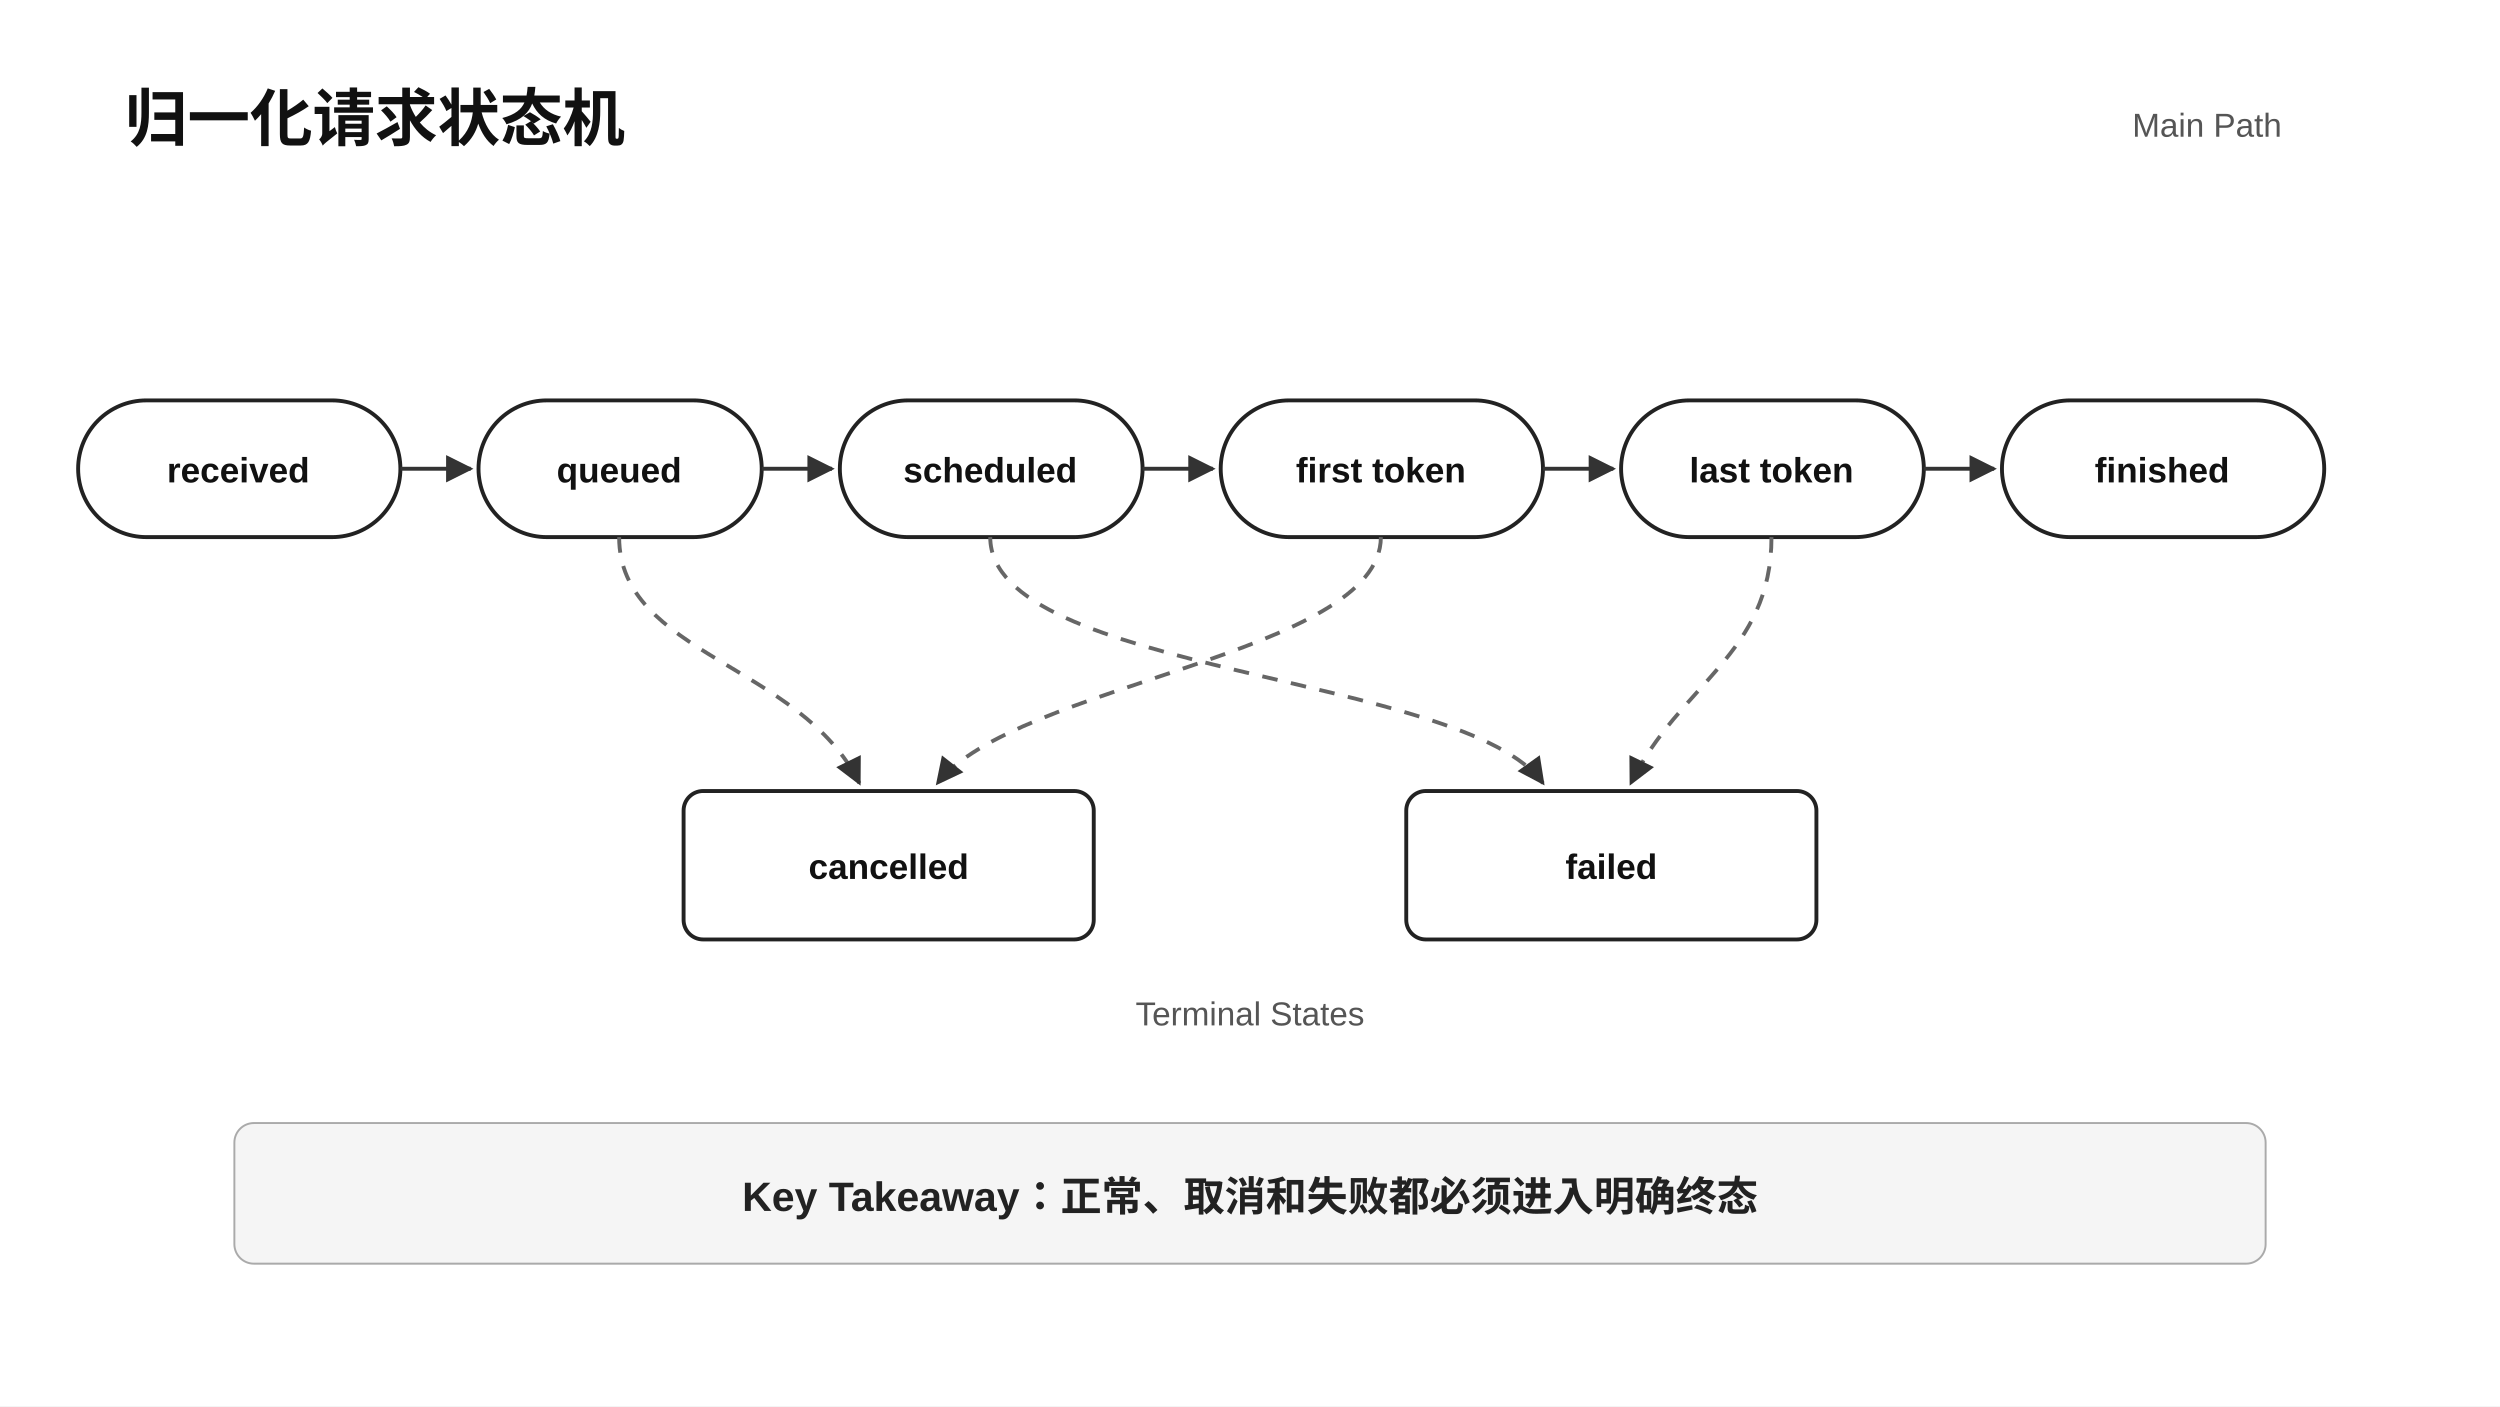
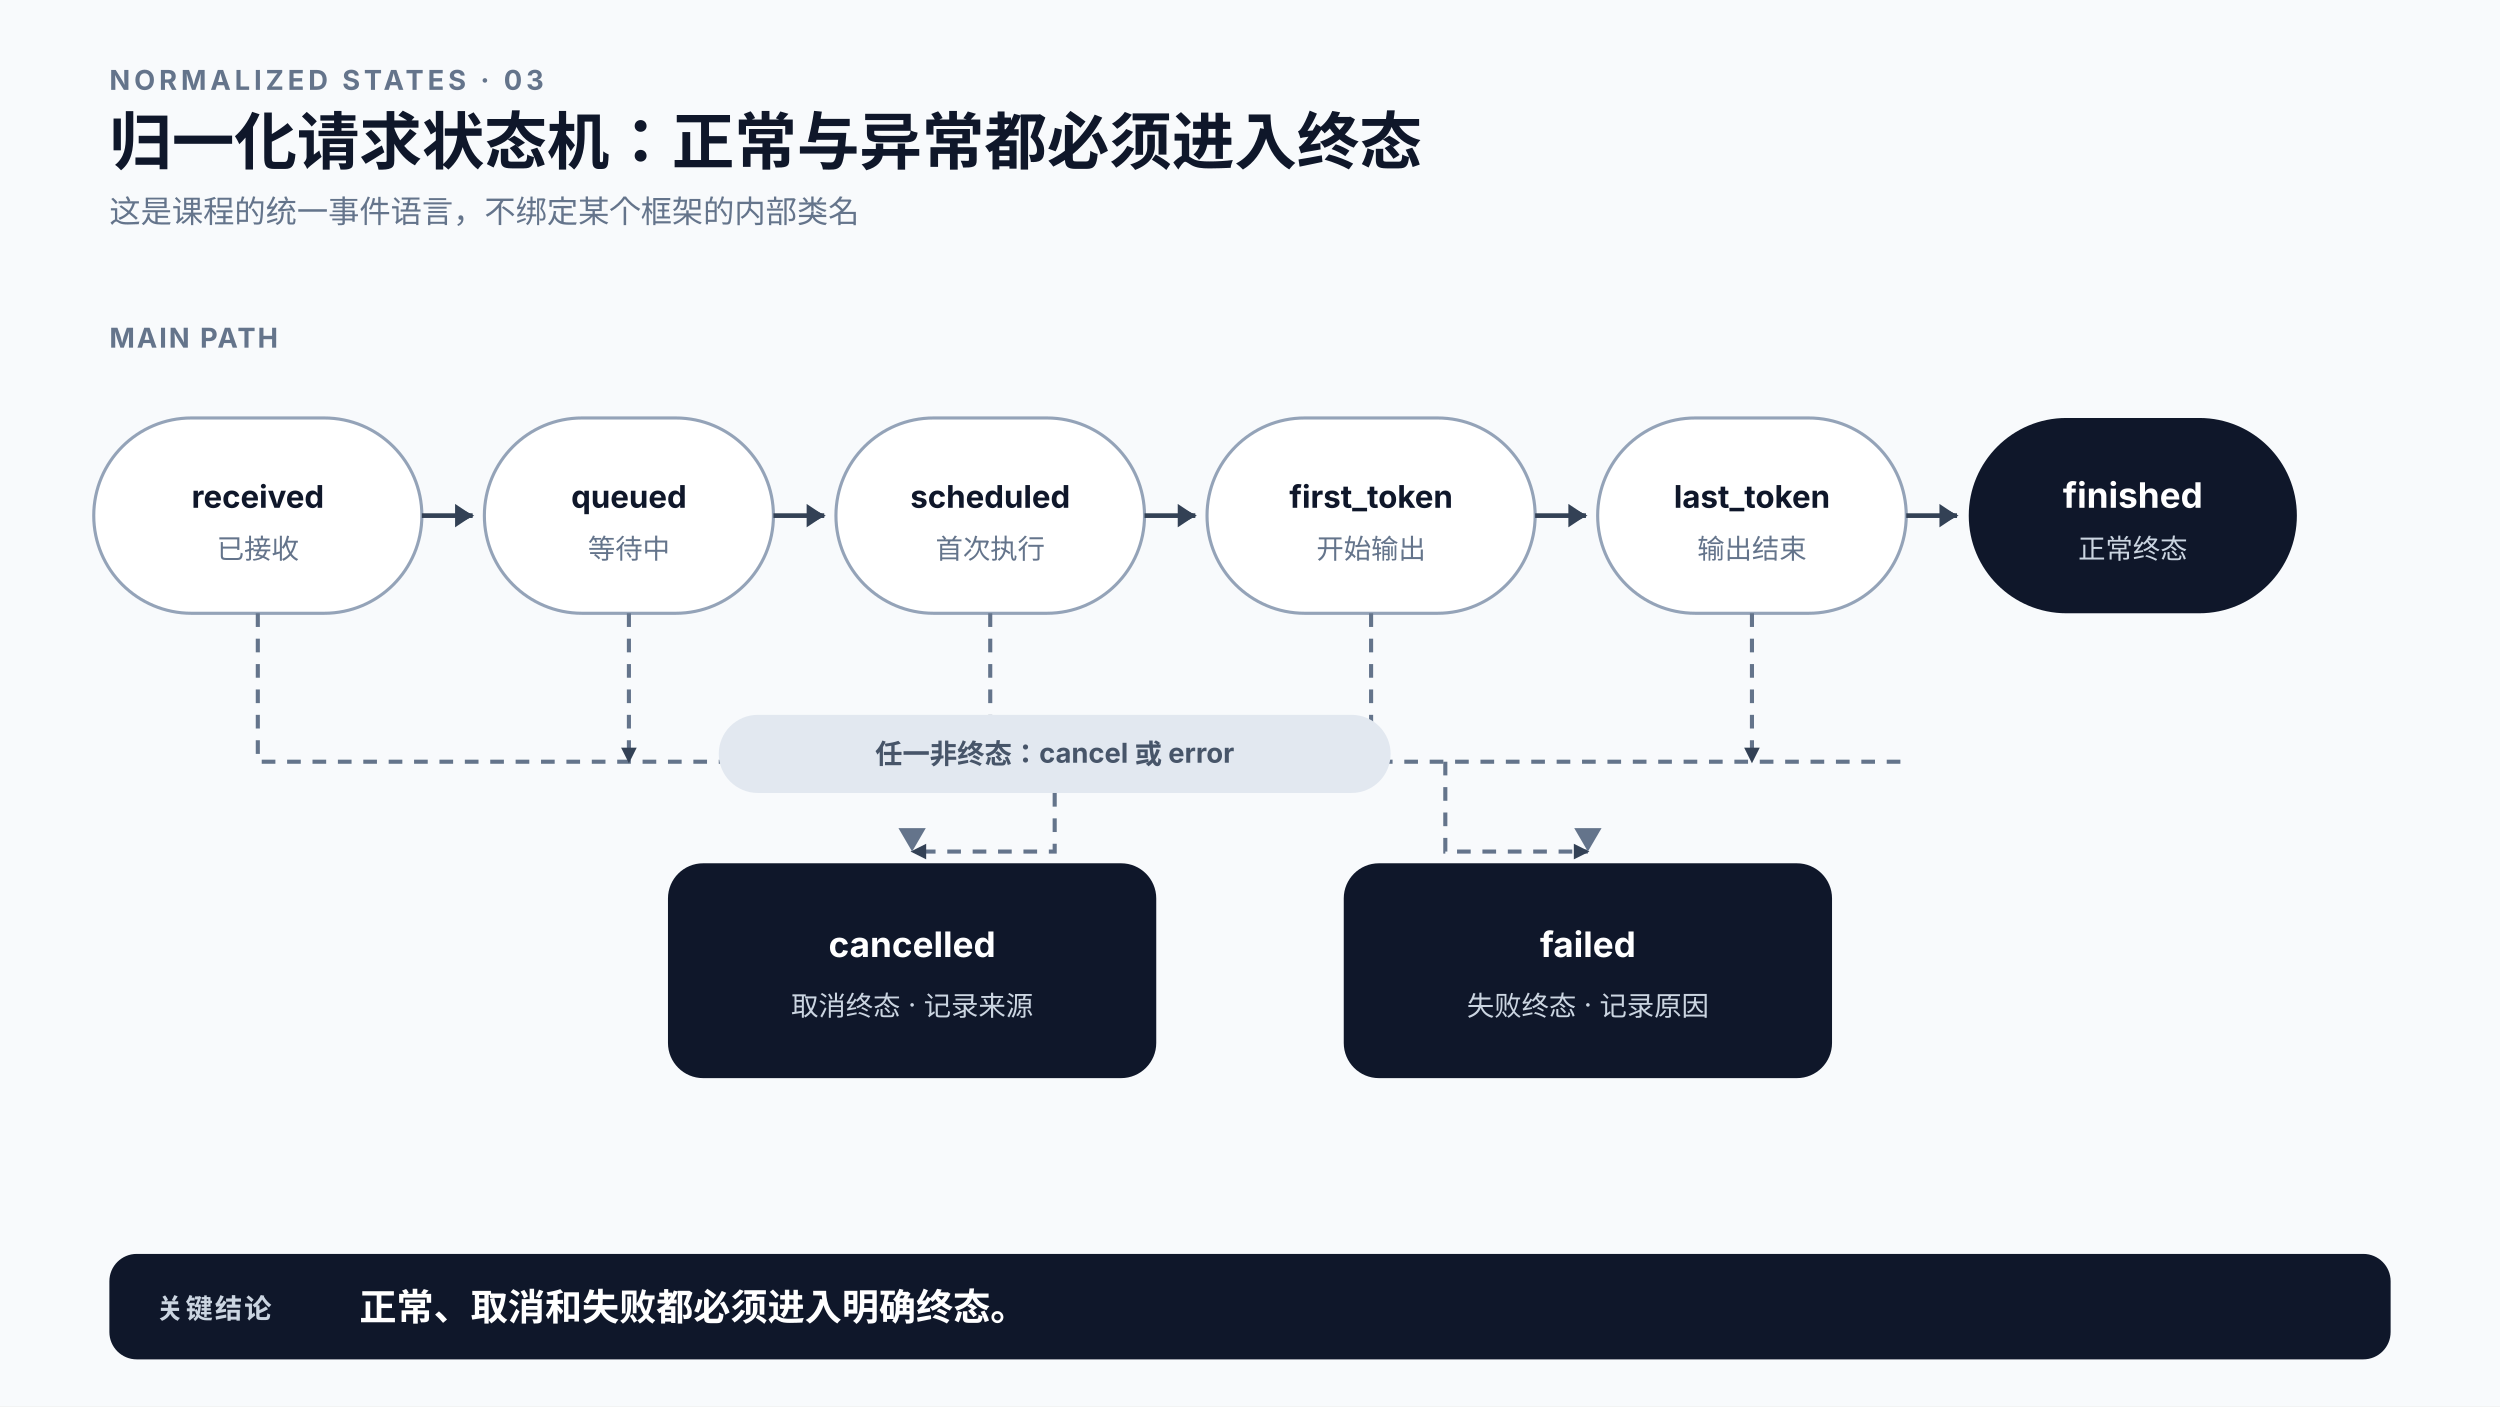
- <svg xmlns="http://www.w3.org/2000/svg" width="1280" height="720" viewBox="0 0 1280 720">
+ <svg xmlns="http://www.w3.org/2000/svg" width="1280" height="720" viewBox="0 0 1280 720" role="img" aria-labelledby="fig-title fig-desc" data-figure-system="chapter02-v2" fill="#0F172A">
  <defs>
-     <marker id="a" viewBox="0 0 10 10" refX="9" refY="5" markerWidth="7" markerHeight="7" orient="auto">
-       <path d="M0 0L10 5L0 10z" fill="#333" />
+     <marker id="arrow" viewBox="0 0 10 10" refX="9" refY="5" markerWidth="8" markerHeight="8" orient="auto" markerUnits="userSpaceOnUse">
+       <path d="M0 0L10 5L0 10Z" fill="#334155" />
    </marker>
-     <style>.t{font:700 32px Arial,sans-serif;fill:#111}.b{fill:#fff;stroke:#222;stroke-width:2}.e{font:600 18px Arial,sans-serif;fill:#111;text-anchor:middle}.l{stroke:#333;stroke-width:2;marker-end:url(#a)}.d{stroke:#666;stroke-width:2;stroke-dasharray:8 7;fill:none;marker-end:url(#a)}.lab{font:17px Arial,sans-serif;fill:#555;text-anchor:middle}.take{font:600 21px Arial,sans-serif;fill:#222;text-anchor:middle}</style>
+     <style>
+     text{font-family:-apple-system,BlinkMacSystemFont,"Segoe UI","PingFang SC","Microsoft YaHei",sans-serif}.k{font-size:14px;font-weight:700;letter-spacing:2px;fill:#64748B}.t{font-size:32px;font-weight:750}.sub{font-size:16px;fill:#64748B}.label{font-size:14px;font-weight:750;letter-spacing:1px;fill:#64748B}.state{fill:#FFFFFF;stroke:#94A3B8;stroke-width:1.6}.terminal{fill:#0F172A}.h{font-size:16px;font-weight:750}.hl{font-size:18px;font-weight:750;fill:#FFFFFF}.s{font-size:14px;fill:#64748B}.sl{font-size:14px;fill:#CBD5E1}.flow{fill:none;stroke:#334155;stroke-width:2.4;marker-end:url(#arrow)}.busline{fill:none;stroke:#64748B;stroke-width:2.1;stroke-dasharray:7 6}.exception{fill:none;stroke:#64748B;stroke-width:2.1;stroke-dasharray:7 6;marker-end:url(#arrow)}.bus{fill:#E2E8F0}.bt{font-size:14px;font-weight:700;fill:#475569}.take{fill:#0F172A}.tl{font-size:14px;font-weight:700;letter-spacing:1px;fill:#CBD5E1}.tv{font-size:19px;font-weight:650;fill:#FFFFFF}
+   </style>
  </defs>
-   <rect width="1280" height="720" fill="#fff" />
-   <text x="64" y="72" class="t">归一化请求状态机</text>
-   <text x="1130" y="70" class="lab">Main Path</text>
-   <g>
-     <rect x="40" y="205" width="165" height="70" rx="35" class="b" />
-     <text x="122" y="247" class="e">received</text>
-     <rect x="245" y="205" width="145" height="70" rx="35" class="b" />
-     <text x="317" y="247" class="e">queued</text>
-     <rect x="430" y="205" width="155" height="70" rx="35" class="b" />
-     <text x="507" y="247" class="e">scheduled</text>
-     <rect x="625" y="205" width="165" height="70" rx="35" class="b" />
-     <text x="707" y="247" class="e">first token</text>
-     <rect x="830" y="205" width="155" height="70" rx="35" class="b" />
-     <text x="907" y="247" class="e">last token</text>
-     <rect x="1025" y="205" width="165" height="70" rx="35" class="b" />
-     <text x="1107" y="247" class="e">finished</text>
-     <line x1="205" y1="240" x2="241" y2="240" class="l" />
-     <line x1="390" y1="240" x2="426" y2="240" class="l" />
-     <line x1="585" y1="240" x2="621" y2="240" class="l" />
-     <line x1="790" y1="240" x2="826" y2="240" class="l" />
-     <line x1="985" y1="240" x2="1021" y2="240" class="l" />
+   <rect width="1280" height="720" fill="#F8FAFC" />
+   <text class="k" x="56" y="46">NORMALIZED STATES · 03</text>
+   <text class="t" x="56" y="84">归一化请求状态机：正常与异常都必须进入终态</text>
+   <text class="sub" x="56" y="114">这是课程的统一事件语言，不绑定某个框架的内部类名</text>
+   <text class="label" x="56" y="178">MAIN PATH</text>
+   <g transform="translate(48 214)">
+     <rect class="state" width="168" height="100" rx="50" />
+     <text class="h" x="84" y="46" text-anchor="middle">received</text>
+     <text class="s" x="84" y="72" text-anchor="middle">已接收</text>
  </g>
-   <rect x="350" y="405" width="210" height="76" rx="10" class="b" />
-   <text x="455" y="450" class="e">cancelled</text>
-   <rect x="720" y="405" width="210" height="76" rx="10" class="b" />
-   <text x="825" y="450" class="e">failed</text>
-   <path d="M317 275 C317 335 410 340 440 401" class="d" />
-   <path d="M707 275 C707 335 520 350 480 401" class="d" />
-   <path d="M507 275 C507 345 750 345 790 401" class="d" />
-   <path d="M907 275 C907 335 860 350 835 401" class="d" />
-   <text x="640" y="525" class="lab">Terminal States</text>
-   <rect x="120" y="575" width="1040" height="72" rx="10" fill="#f5f5f5" stroke="#aaa" />
-   <text x="640" y="620" class="take">Key Takeaway：正常、取消和失败都必须进入明确终态</text>
+   <g transform="translate(248 214)">
+     <rect class="state" width="148" height="100" rx="50" />
+     <text class="h" x="74" y="46" text-anchor="middle">queued</text>
+     <text class="s" x="74" y="72" text-anchor="middle">等待中</text>
+   </g>
+   <g transform="translate(428 214)">
+     <rect class="state" width="158" height="100" rx="50" />
+     <text class="h" x="79" y="46" text-anchor="middle">scheduled</text>
+     <text class="s" x="79" y="72" text-anchor="middle">首次执行</text>
+   </g>
+   <g transform="translate(618 214)">
+     <rect class="state" width="168" height="100" rx="50" />
+     <text class="h" x="84" y="46" text-anchor="middle">first_token</text>
+     <text class="s" x="84" y="72" text-anchor="middle">开始输出</text>
+   </g>
+   <g transform="translate(818 214)">
+     <rect class="state" width="158" height="100" rx="50" />
+     <text class="h" x="79" y="46" text-anchor="middle">last_token</text>
+     <text class="s" x="79" y="72" text-anchor="middle">输出结束</text>
+   </g>
+   <g transform="translate(1008 214)">
+     <rect class="terminal" width="168" height="100" rx="50" />
+     <text class="hl" x="84" y="46" text-anchor="middle" fill="#FFFFFF">finished</text>
+     <text class="sl" x="84" y="72" text-anchor="middle" fill="#CBD5E1">正常终态</text>
+   </g>
+   <path class="flow" d="M216 264H242" />
+   <path d="M242 264l-9 -6v12z" fill="#334155" />
+   <path class="flow" d="M396 264H422" />
+   <path d="M422 264l-9 -6v12z" fill="#334155" />
+   <path class="flow" d="M586 264H612" />
+   <path d="M612 264l-9 -6v12z" fill="#334155" />
+   <path class="flow" d="M786 264H812" />
+   <path d="M812 264l-9 -6v12z" fill="#334155" />
+   <path class="flow" d="M976 264H1002" />
+   <path d="M1002 264l-9 -6v12z" fill="#334155" />
+   <path class="busline" d="M132 314V390H974" />
+   <path class="exception" d="M322 314V390" />
+   <path class="exception" d="M507 314V390" />
+   <path class="exception" d="M702 314V390" />
+   <path class="exception" d="M897 314V390" />
+   <rect class="bus" x="368" y="366" width="344" height="40" rx="20" />
+   <text class="bt" x="540" y="391" text-anchor="middle">任一非终态：cancel 或 error</text>
+   <g transform="translate(342 442)">
+     <rect class="terminal" width="250" height="110" rx="18" />
+     <text class="hl" x="125" y="48" text-anchor="middle" fill="#FFFFFF">cancelled</text>
+     <text class="sl" x="125" y="78" text-anchor="middle" fill="#CBD5E1">取消终态 · 记录来源</text>
+   </g>
+   <g transform="translate(688 442)">
+     <rect class="terminal" width="250" height="110" rx="18" />
+     <text class="hl" x="125" y="48" text-anchor="middle" fill="#FFFFFF">failed</text>
+     <text class="sl" x="125" y="78" text-anchor="middle" fill="#CBD5E1">失败终态 · 记录原因</text>
+   </g>
+   <path class="exception" d="M540 406V436H467" />
+   <path d="M467 436l-7 -12h14z" fill="#64748B" />
+   <path class="exception" d="M740 390V436H813" />
+   <path d="M813 436l-7 -12h14z" fill="#64748B" />
+   <rect class="take" x="56" y="642" width="1168" height="54" rx="14" />
+   <text class="tl" x="80" y="675" fill="#CBD5E1">关键结论</text>
+   <text class="tv" x="184" y="676" fill="#FFFFFF">正常、取消和失败都必须进入明确终态。</text>
</svg>
